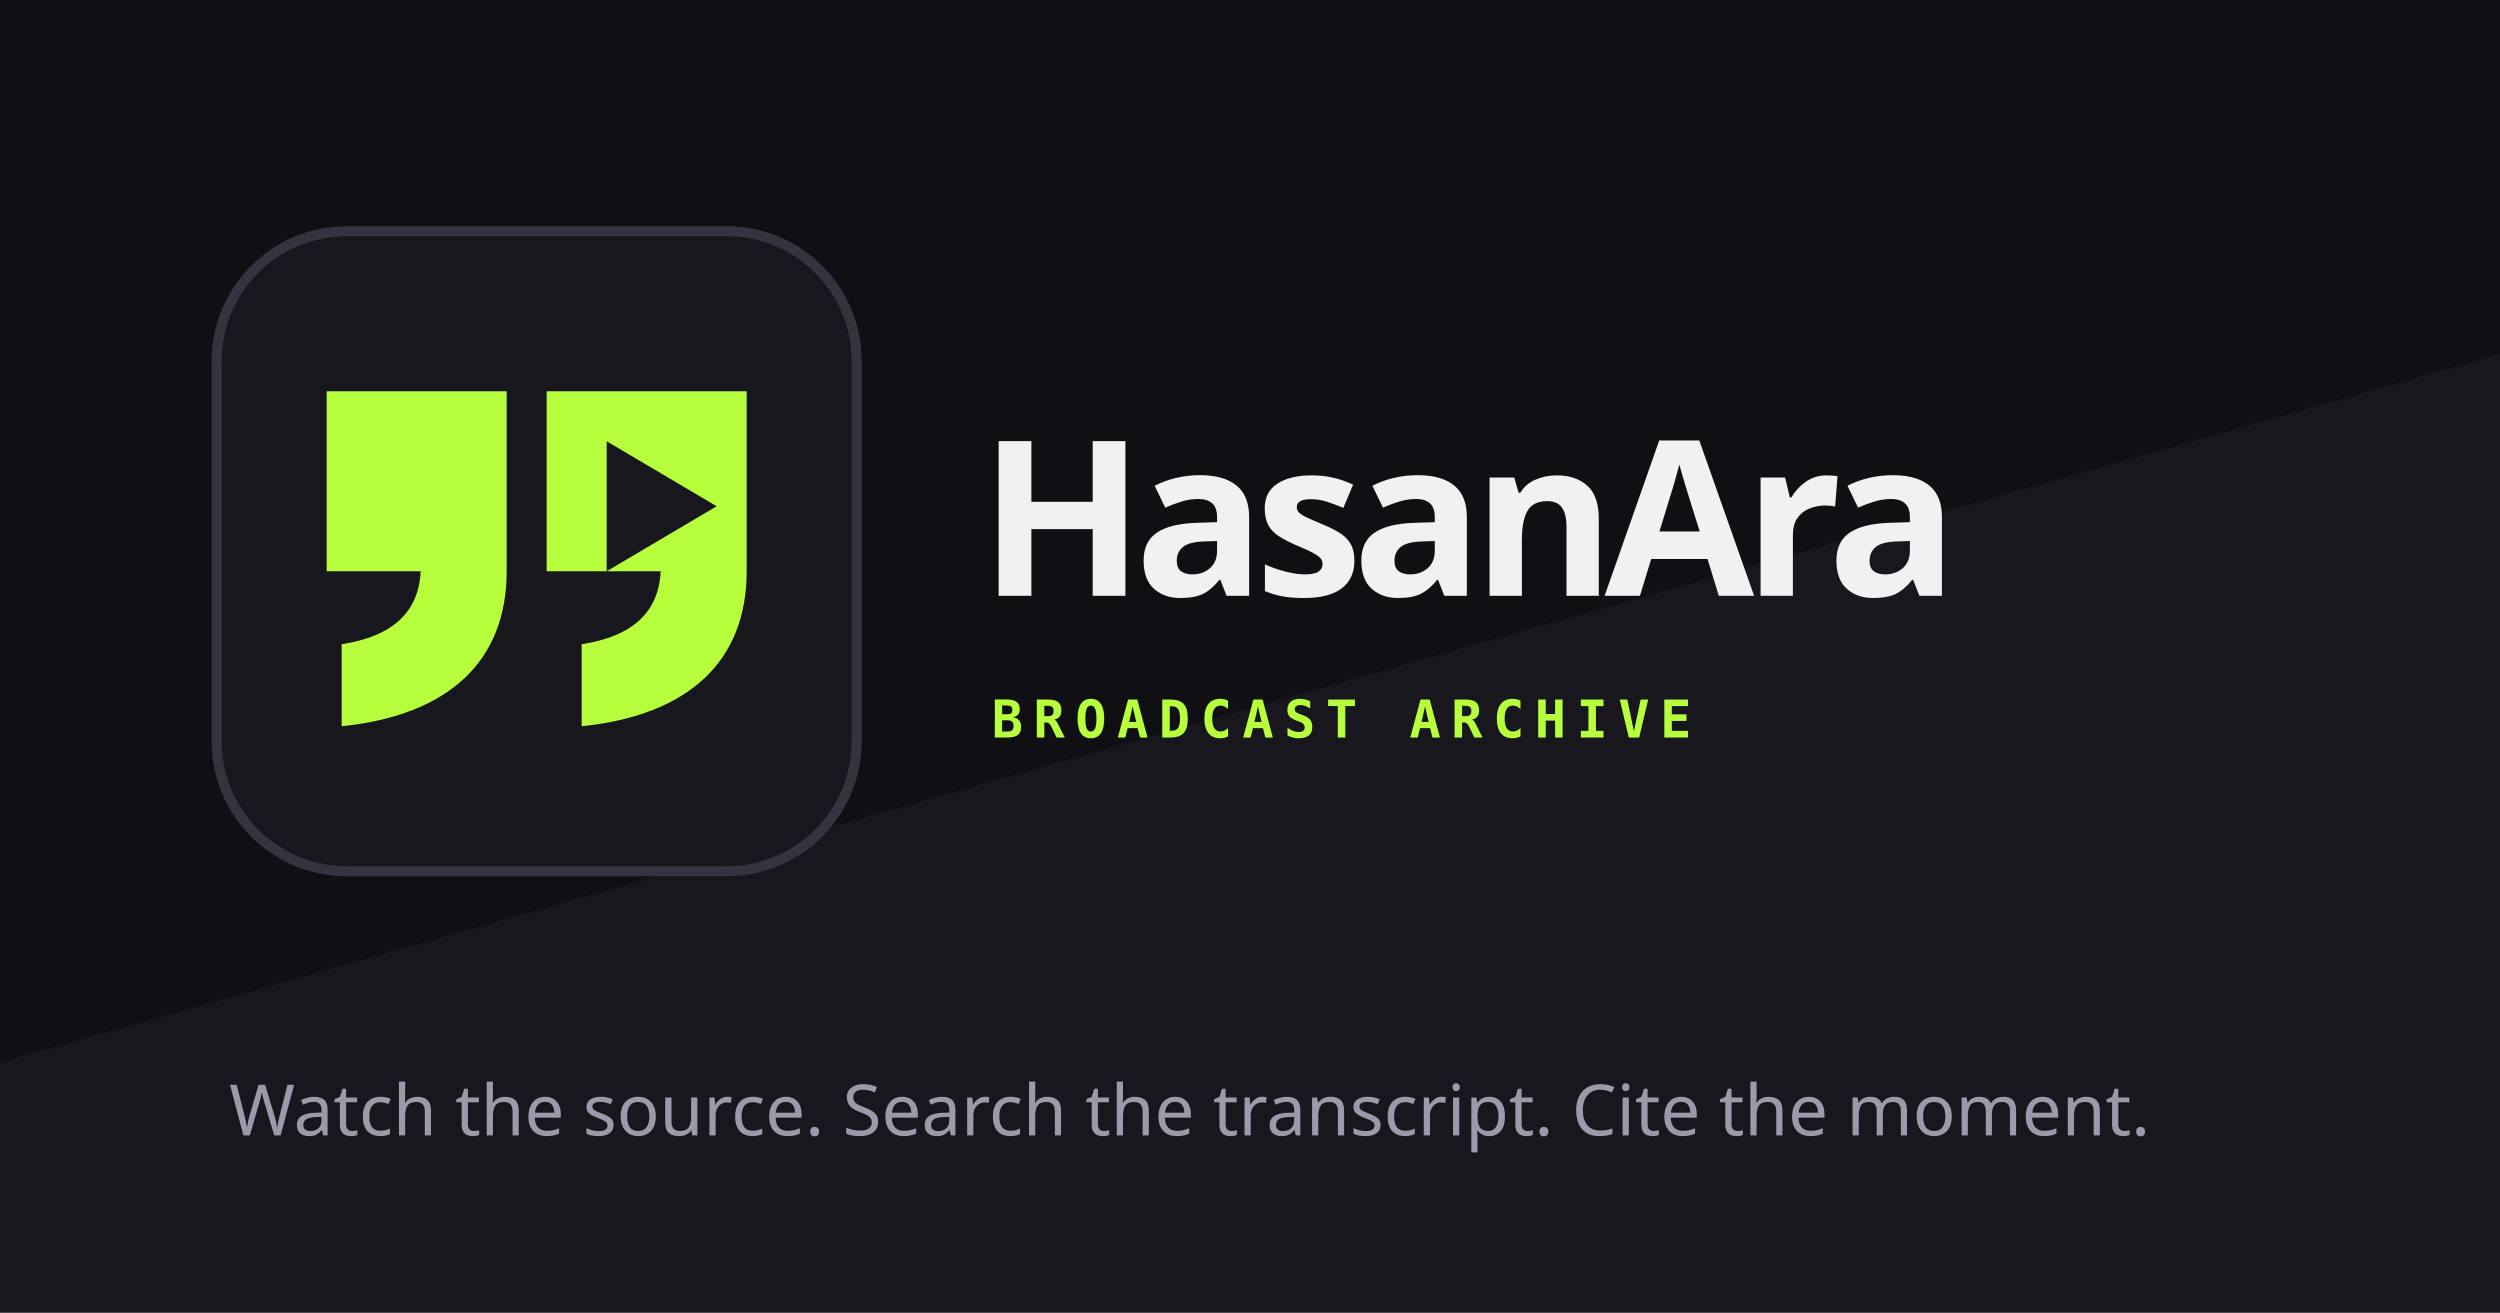
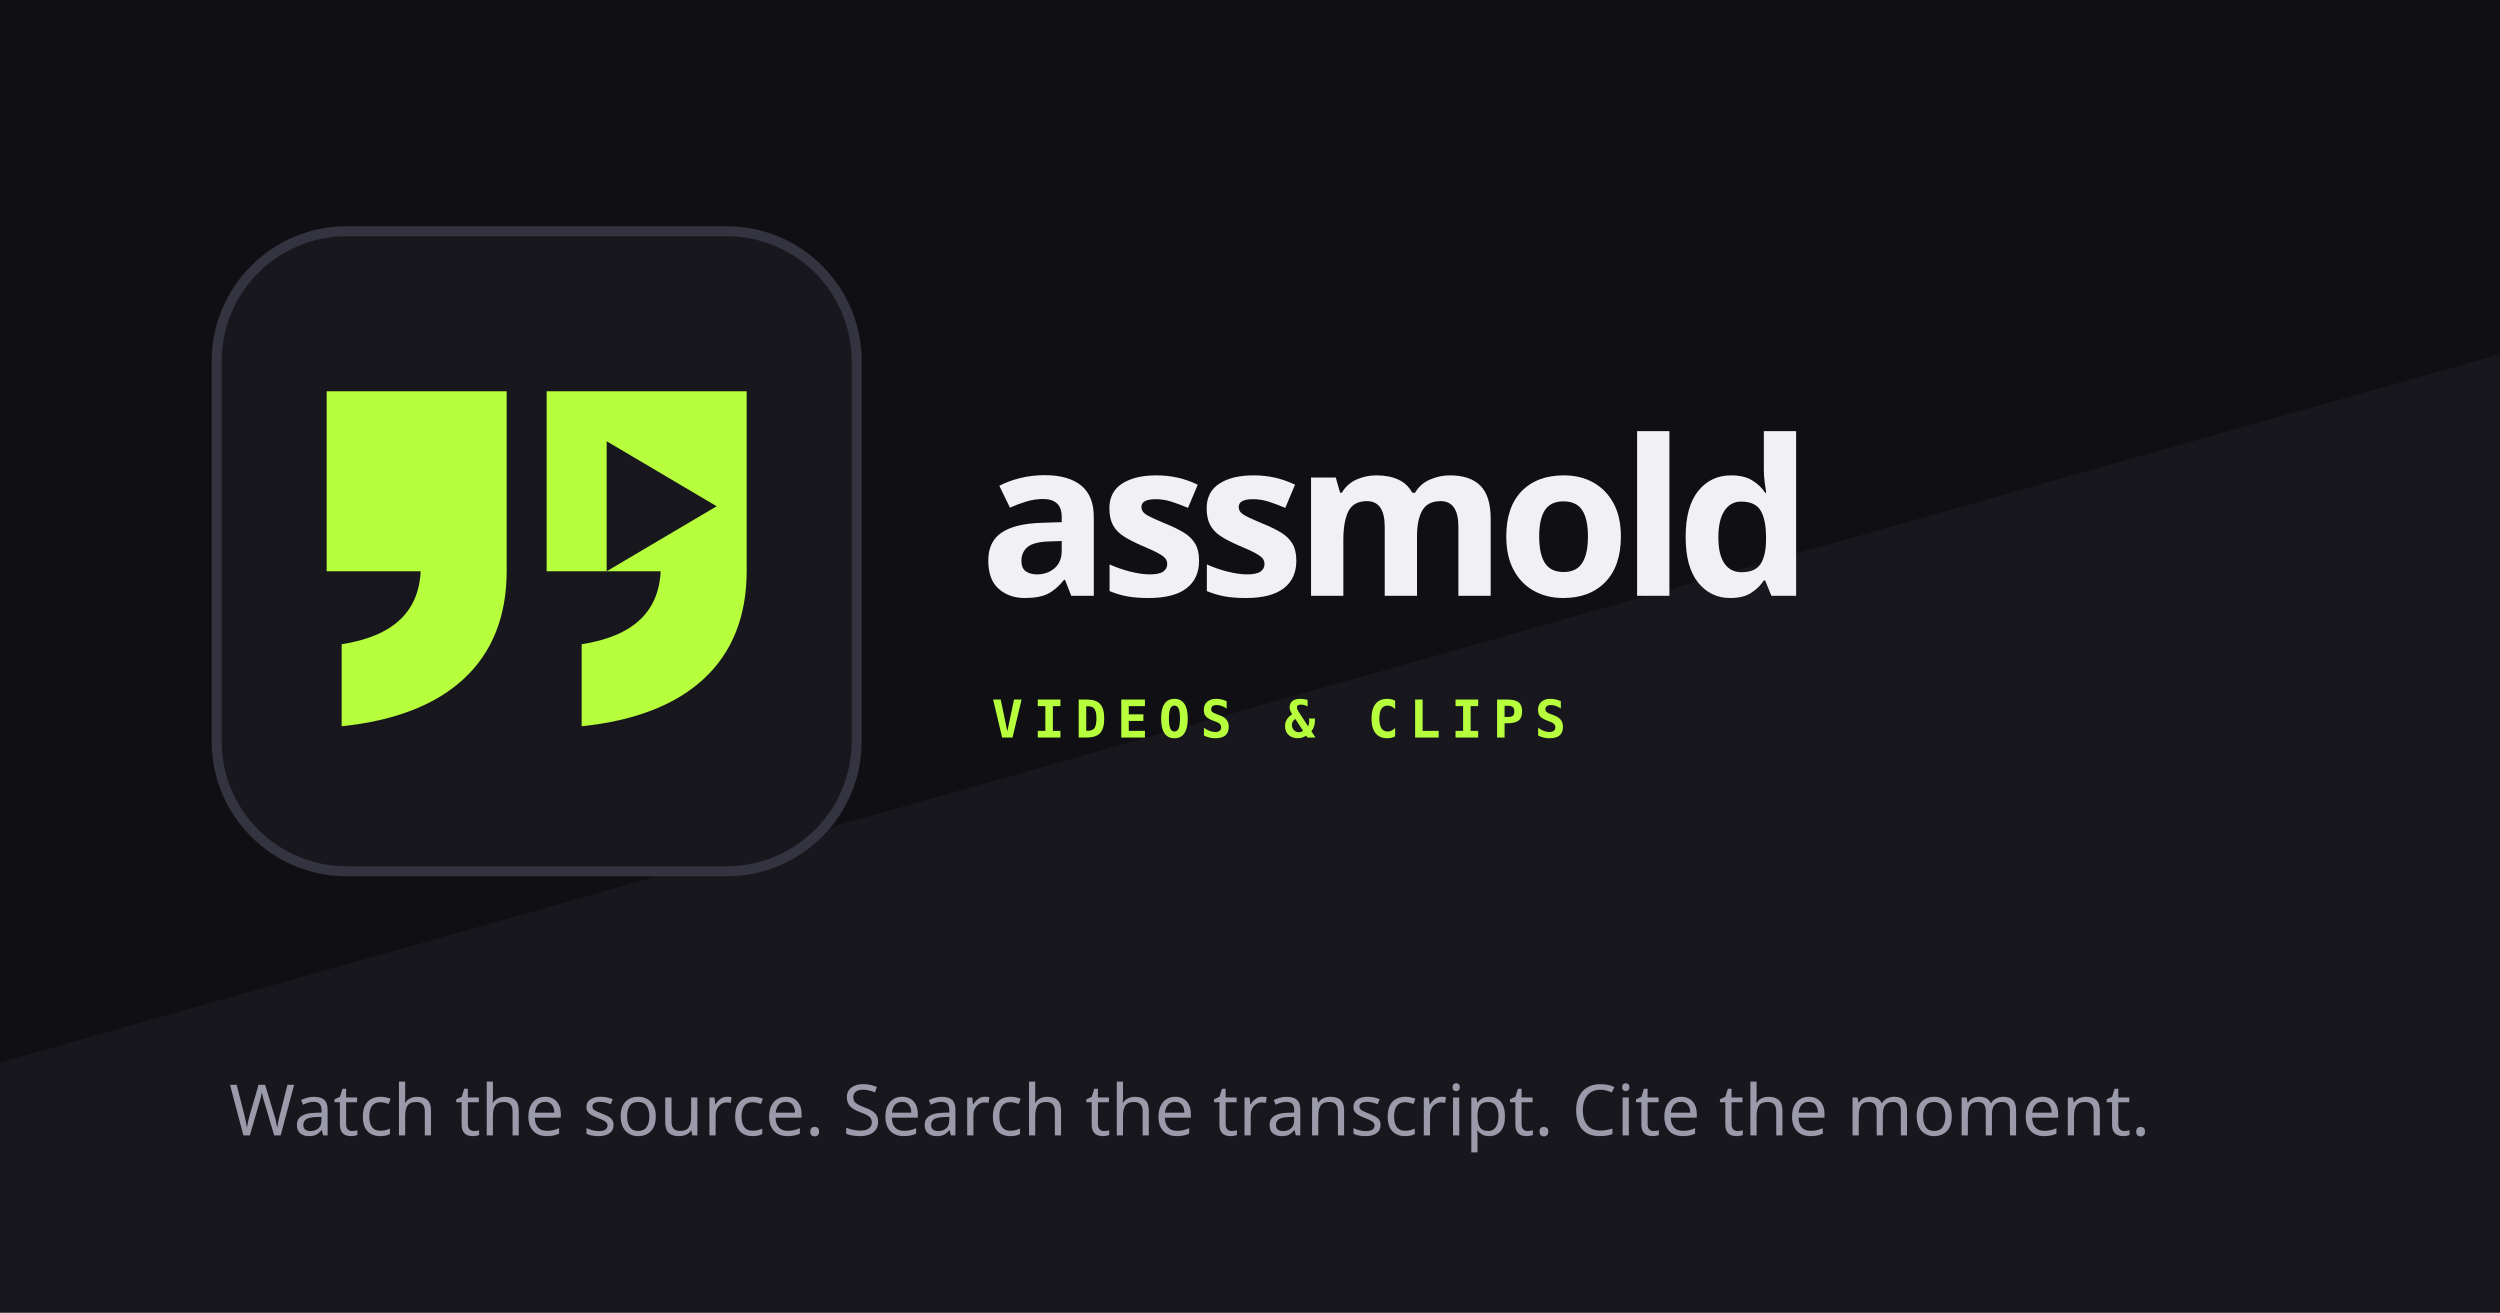
<svg xmlns="http://www.w3.org/2000/svg" viewBox="0 0 1200 630" role="img" aria-labelledby="title desc">
  <rect width="1200" height="630" fill="#101014" />
  <path d="M0 510 1200 170v460H0Z" fill="#17171d" />
  <g transform="translate(104 111) scale(4.8)">
    <rect width="64" height="64" rx="13" fill="#17171d" stroke="#343441" />
    <path fill="#b7ff3c" d="M11 16h18v18c0 9-5.8 14.4-16.5 15.5v-8.2c5.1-.8 7.7-3.2 7.9-7.3H11V16Zm22 0h20v18c0 9-5.8 14.4-16.5 15.5v-8.2c5.1-.8 7.7-3.2 7.9-7.3H33V16Z" />
    <path fill="#17171d" d="m39 21 11 6.5L39 34V21Z" />
  </g>
-   <text x="470" y="286" fill="#f1f1f4" font-family="Alegreya Sans,Segoe UI,sans-serif" font-size="104" font-weight="700" letter-spacing="-5">HasanAra</text>
-   <text x="476" y="354" fill="#b7ff3c" font-family="JetBrains Mono,monospace" font-size="25" font-weight="700" letter-spacing="5">BROADCAST ARCHIVE</text>
+   <text x="470" y="286" fill="#f1f1f4" font-family="Alegreya Sans,Segoe UI,sans-serif" font-size="104" font-weight="700" letter-spacing="-5">assmold</text>
+   <text x="476" y="354" fill="#b7ff3c" font-family="JetBrains Mono,monospace" font-size="25" font-weight="700" letter-spacing="5">VIDEOS &amp; CLIPS</text>
  <text x="110" y="545" fill="#9a9aaa" font-family="Alegreya Sans,Segoe UI,sans-serif" font-size="34">Watch the source. Search the transcript. Cite the moment.</text>
</svg>
